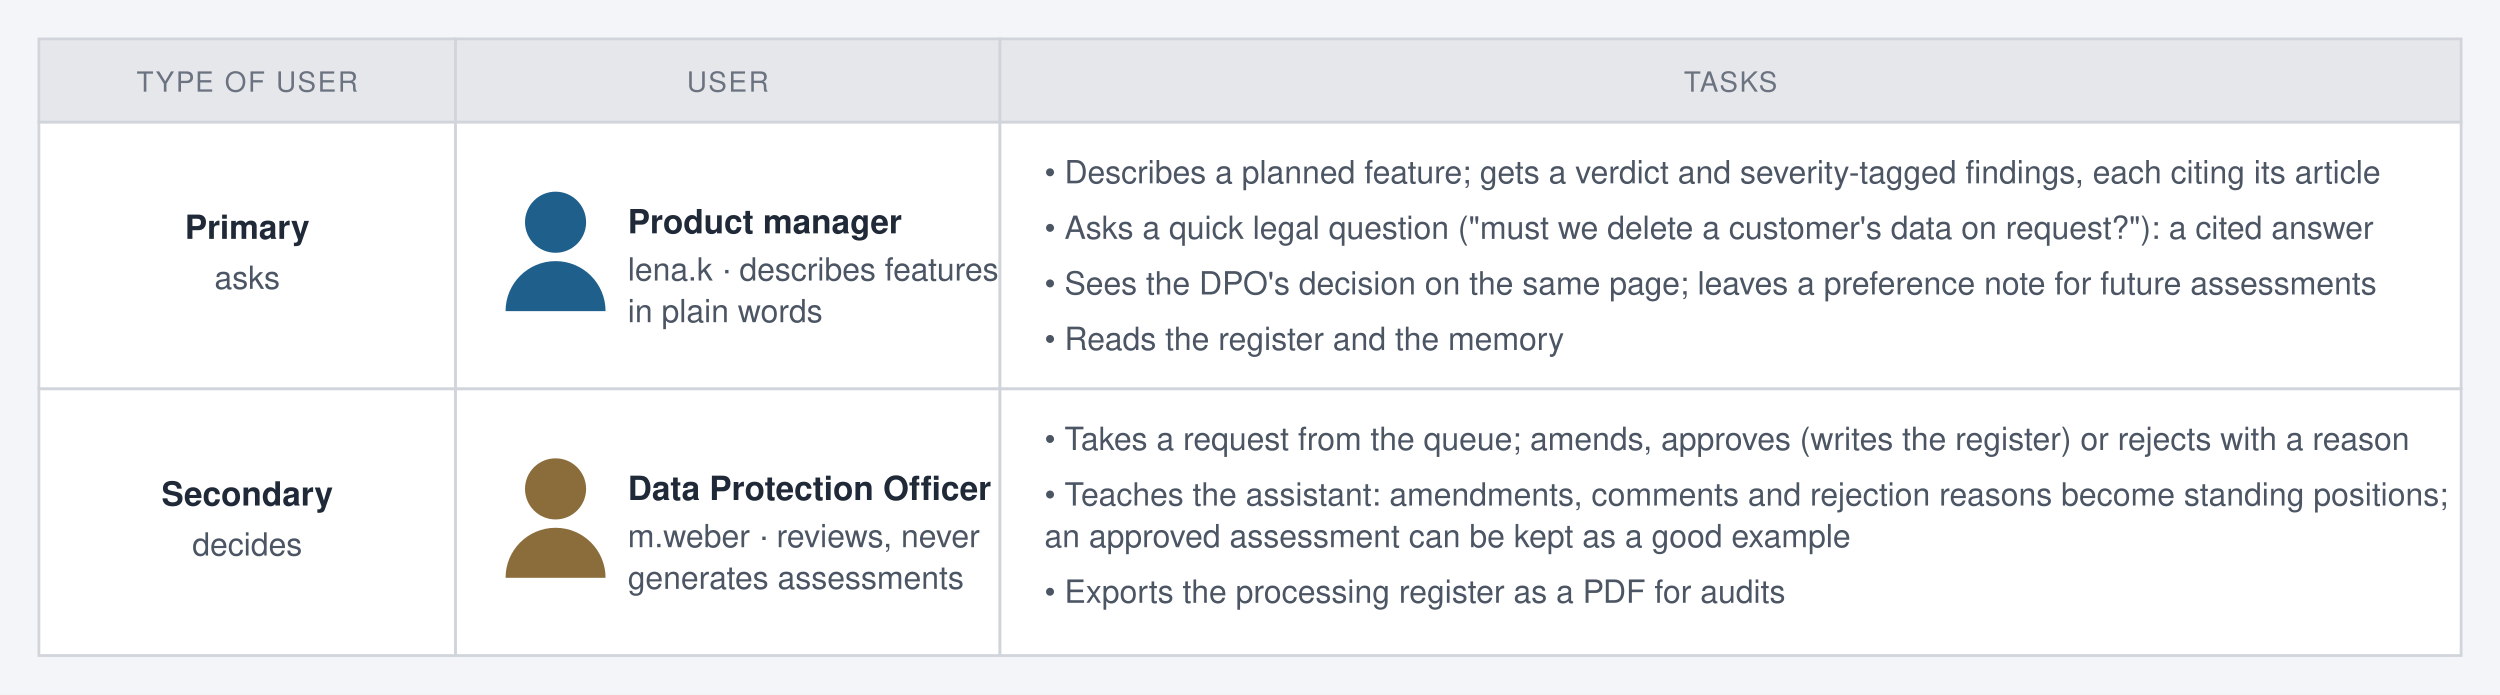
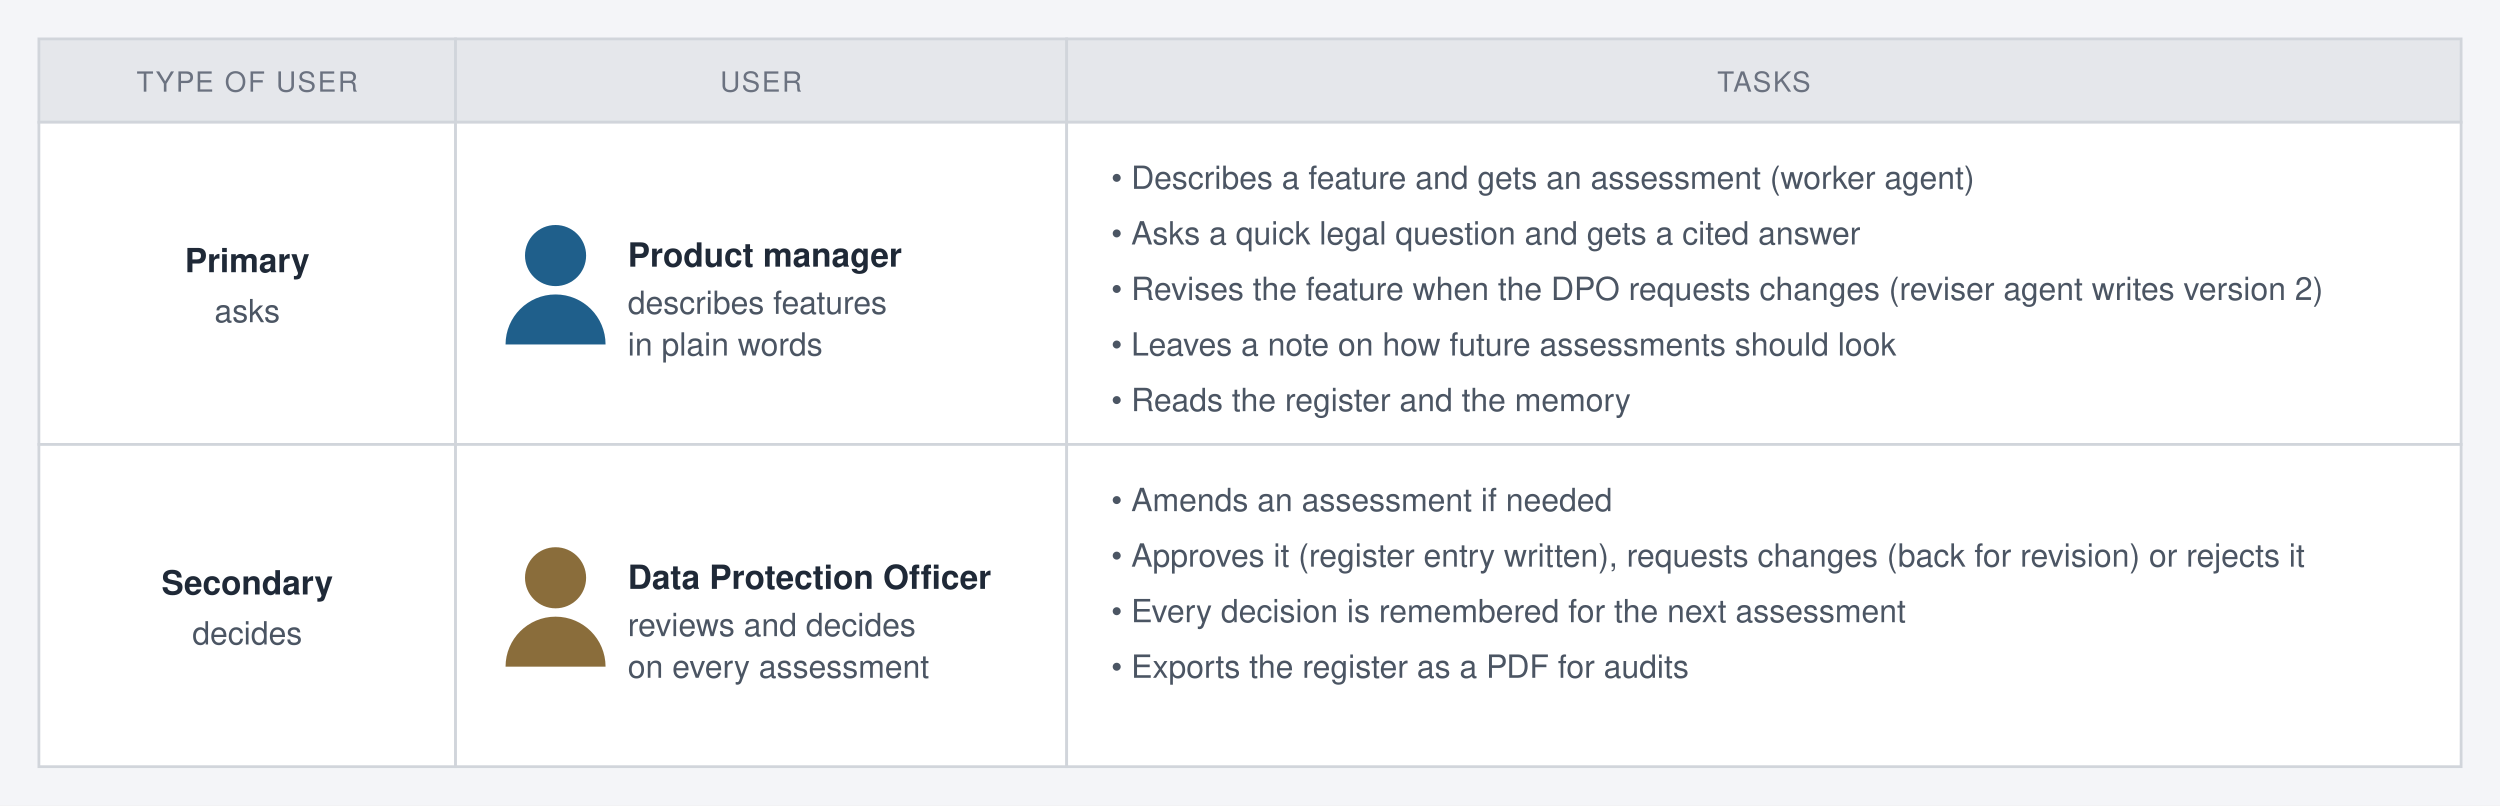
- <svg xmlns="http://www.w3.org/2000/svg" viewBox="0 0 900 250" width="900" height="250" font-family="Helvetica, Arial, sans-serif" font-size="12">
+ <svg xmlns="http://www.w3.org/2000/svg" viewBox="0 0 900 290" width="900" height="290" font-family="Helvetica, Arial, sans-serif" font-size="12">
  <style>
    .t{fill:#1f2937}
    .b{font-weight:700}
    .s{fill:#4b5563;font-size:11.5px}
    .lbl{fill:#6b7280;font-size:10px;letter-spacing:.06em}
    .cell{fill:#ffffff;stroke:#d1d5db;stroke-width:1}
    .head{fill:#e5e7eb;stroke:#d1d5db;stroke-width:1}
  </style>
-   <rect x="0" y="0" width="900" height="250" fill="#f4f5f8" />
+   <rect x="0" y="0" width="900" height="290" fill="#f4f5f8" />
  <rect x="14" y="14" width="150" height="30" class="head" />
  <text x="89" y="33" text-anchor="middle" class="lbl">TYPE OF USER</text>
-   <rect x="164" y="14" width="196" height="30" class="head" />
-   <text x="262" y="33" text-anchor="middle" class="lbl">USER</text>
-   <rect x="360" y="14" width="526" height="30" class="head" />
-   <text x="623" y="33" text-anchor="middle" class="lbl">TASKS</text>
-   <rect x="14" y="44" width="150" height="96" class="cell" />
-   <text x="89" y="86" text-anchor="middle" class="t b">Primary</text>
-   <text x="89" y="104" text-anchor="middle" class="s">asks</text>
-   <rect x="164" y="44" width="196" height="96" class="cell" />
-   <circle cx="200" cy="80" r="11" fill="#1f5f8b" />
-   <path d="M182 112 a18 18 0 0 1 36 0" fill="#1f5f8b" />
-   <text x="226" y="84" class="t b">Product manager</text>
-   <text x="226" y="101" class="s">lena.k · describes features</text>
-   <text x="226" y="116" class="s">in plain words</text>
-   <rect x="360" y="44" width="526" height="96" class="cell" />
-   <text x="376" y="66" class="s">• Describes a planned feature; gets a verdict and severity-tagged findings, each citing its article</text>
-   <text x="376" y="86" class="s">• Asks a quick legal question ("must we delete a customer's data on request?"): a cited answer</text>
-   <text x="376" y="106" class="s">• Sees the DPO's decision on the same page; leaves a preference note for future assessments</text>
-   <text x="376" y="126" class="s">• Reads the register and the memory</text>
-   <rect x="14" y="140" width="150" height="96" class="cell" />
-   <text x="89" y="182" text-anchor="middle" class="t b">Secondary</text>
-   <text x="89" y="200" text-anchor="middle" class="s">decides</text>
-   <rect x="164" y="140" width="196" height="96" class="cell" />
-   <circle cx="200" cy="176" r="11" fill="#8a6d3b" />
-   <path d="M182 208 a18 18 0 0 1 36 0" fill="#8a6d3b" />
-   <text x="226" y="180" class="t b">Data Protection Officer</text>
-   <text x="226" y="197" class="s">m.weber · reviews, never</text>
-   <text x="226" y="212" class="s">generates assessments</text>
-   <rect x="360" y="140" width="526" height="96" class="cell" />
-   <text x="376" y="162" class="s">• Takes a request from the queue; amends, approves (writes the register) or rejects with a reason</text>
-   <text x="376" y="182" class="s">• Teaches the assistant: amendments, comments and rejection reasons become standing positions;</text>
-   <text x="376" y="197" class="s">   an approved assessment can be kept as a good example</text>
-   <text x="376" y="217" class="s">• Exports the processing register as a PDF for audits</text>
+   <rect x="164" y="14" width="220" height="30" class="head" />
+   <text x="274" y="33" text-anchor="middle" class="lbl">USER</text>
+   <rect x="384" y="14" width="502" height="30" class="head" />
+   <text x="635" y="33" text-anchor="middle" class="lbl">TASKS</text>
+   <rect x="14" y="44" width="150" height="116" class="cell" />
+   <text x="89" y="98" text-anchor="middle" class="t b">Primary</text>
+   <text x="89" y="116" text-anchor="middle" class="s">asks</text>
+   <rect x="164" y="44" width="220" height="116" class="cell" />
+   <circle cx="200" cy="92" r="11" fill="#1f5f8b" />
+   <path d="M182 124 a18 18 0 0 1 36 0" fill="#1f5f8b" />
+   <text x="226" y="96" class="t b">Product manager</text>
+   <text x="226" y="113" class="s">describes features</text>
+   <text x="226" y="128" class="s">in plain words</text>
+   <rect x="384" y="44" width="502" height="116" class="cell" />
+   <text x="400" y="68" class="s">• Describes a feature and gets an assessment (worker agent)</text>
+   <text x="400" y="88" class="s">• Asks a quick legal question and gets a cited answer</text>
+   <text x="400" y="108" class="s">• Revises the feature when the DPO requests changes (reviser agent writes version 2)</text>
+   <text x="400" y="128" class="s">• Leaves a note on how future assessments should look</text>
+   <text x="400" y="148" class="s">• Reads the register and the memory</text>
+   <rect x="14" y="160" width="150" height="116" class="cell" />
+   <text x="89" y="214" text-anchor="middle" class="t b">Secondary</text>
+   <text x="89" y="232" text-anchor="middle" class="s">decides</text>
+   <rect x="164" y="160" width="220" height="116" class="cell" />
+   <circle cx="200" cy="208" r="11" fill="#8a6d3b" />
+   <path d="M182 240 a18 18 0 0 1 36 0" fill="#8a6d3b" />
+   <text x="226" y="212" class="t b">Data Protection Officer</text>
+   <text x="226" y="229" class="s">reviews and decides</text>
+   <text x="226" y="244" class="s">on every assessment</text>
+   <rect x="384" y="160" width="502" height="116" class="cell" />
+   <text x="400" y="184" class="s">• Amends an assessment if needed</text>
+   <text x="400" y="204" class="s">• Approves it (register entry written), requests changes (back for revision) or rejects it</text>
+   <text x="400" y="224" class="s">• Every decision is remembered for the next assessment</text>
+   <text x="400" y="244" class="s">• Exports the register as a PDF for audits</text>
</svg>
